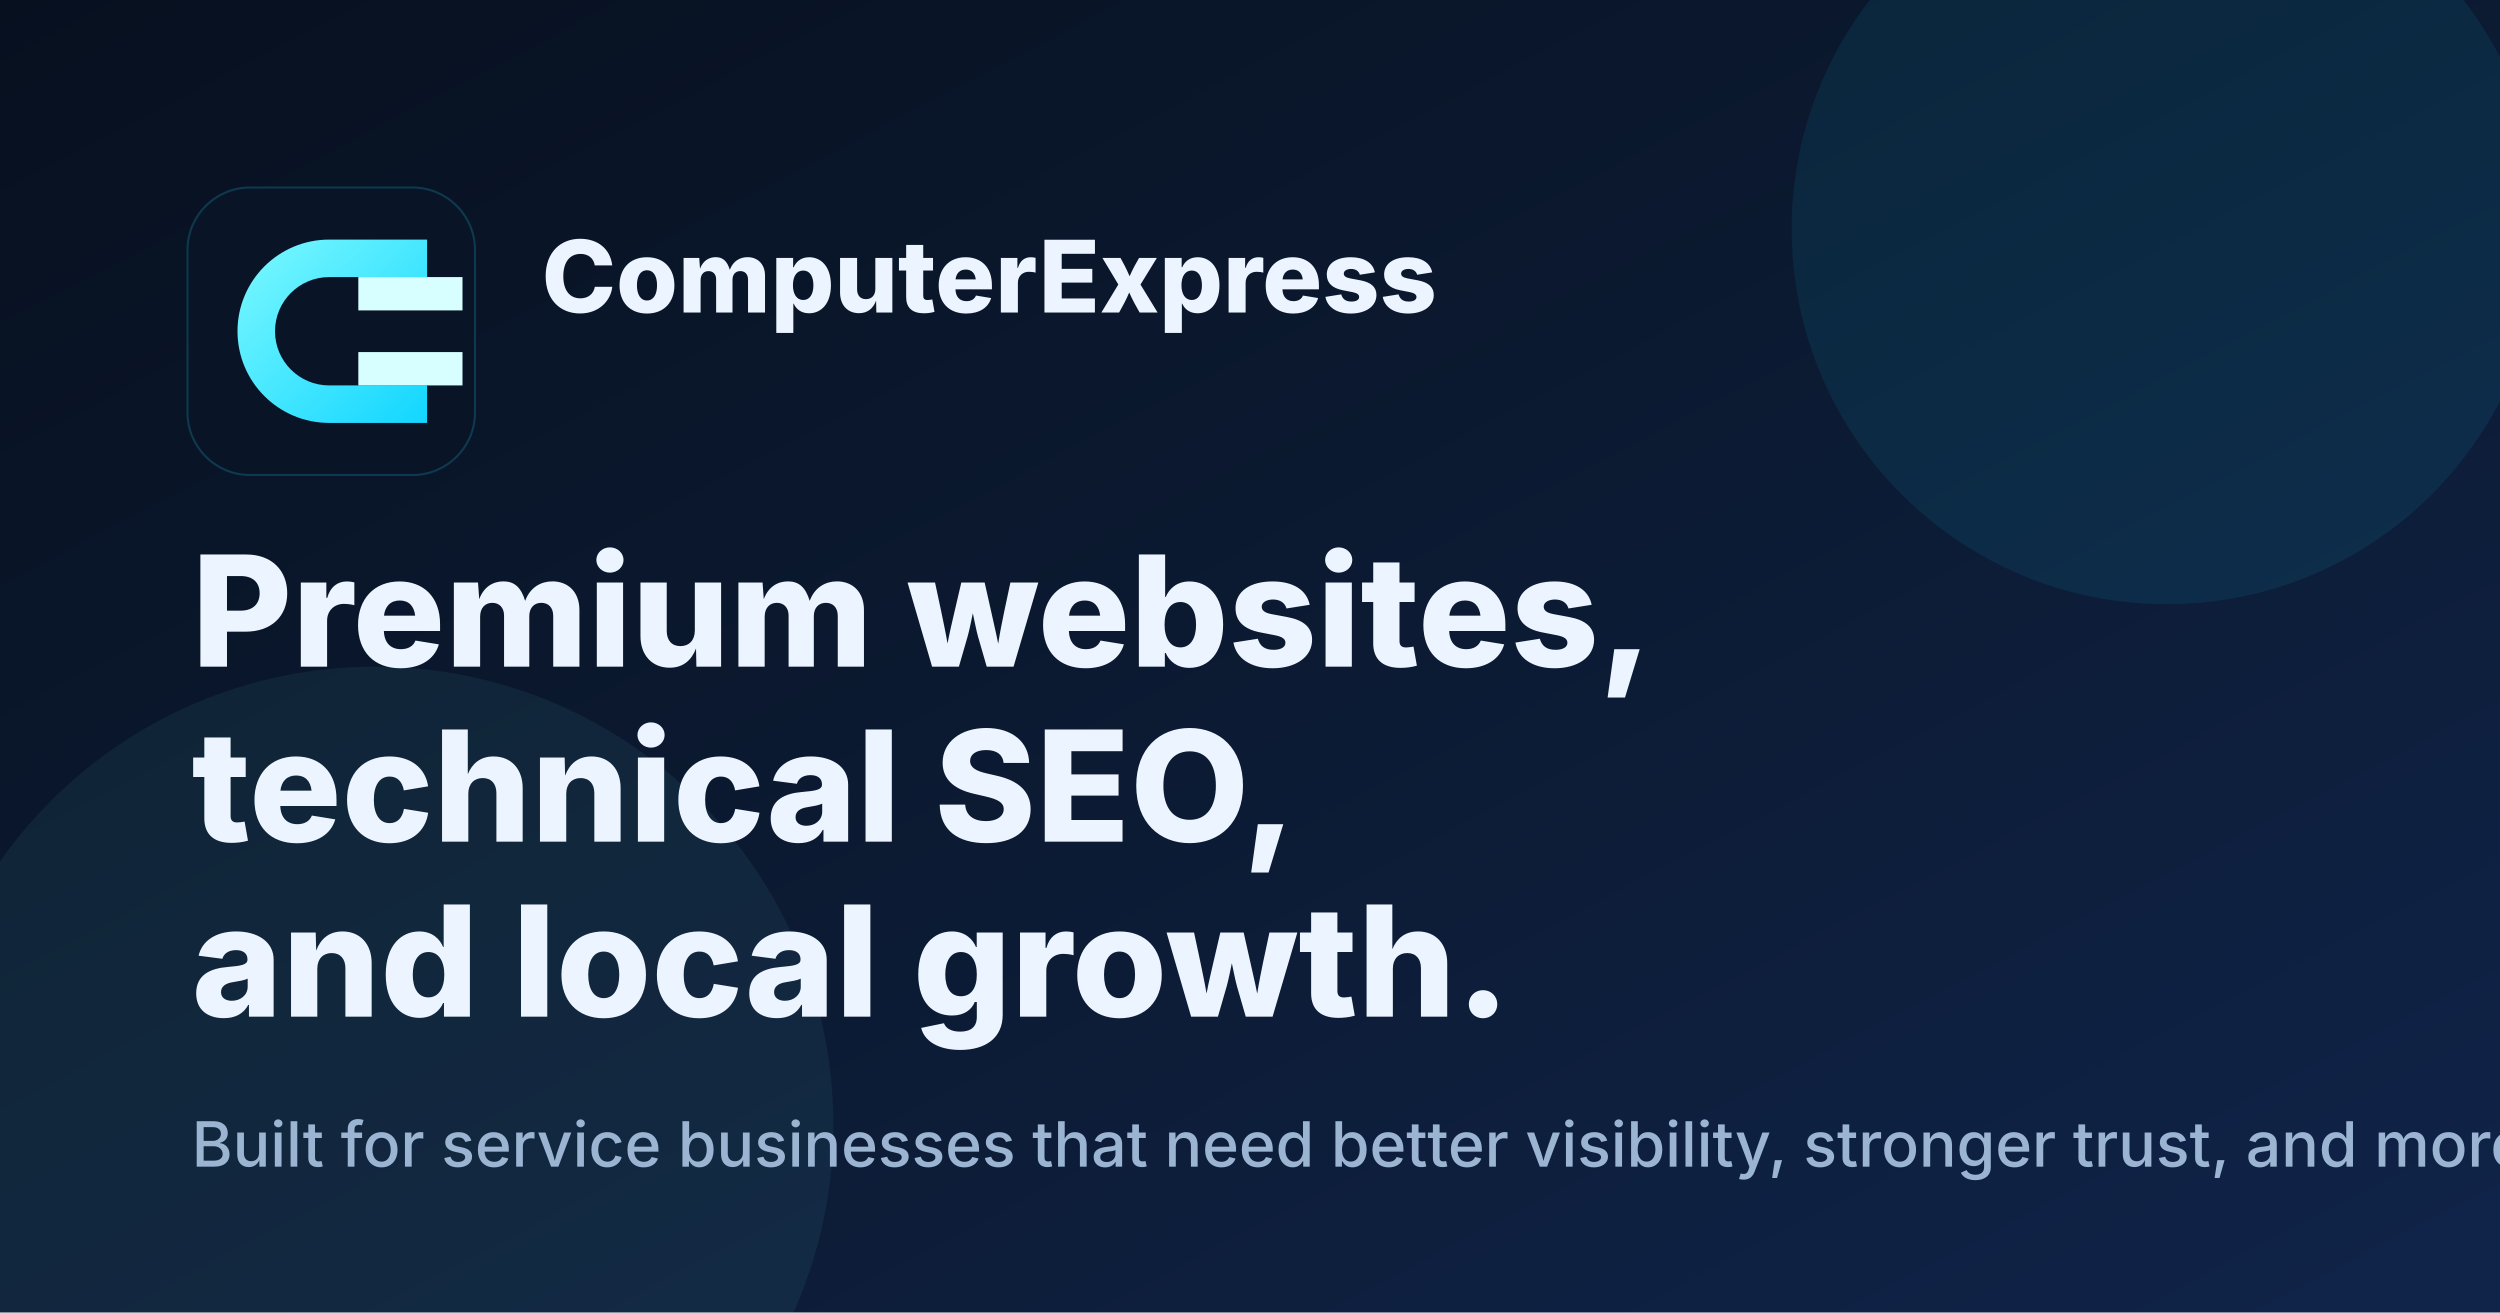
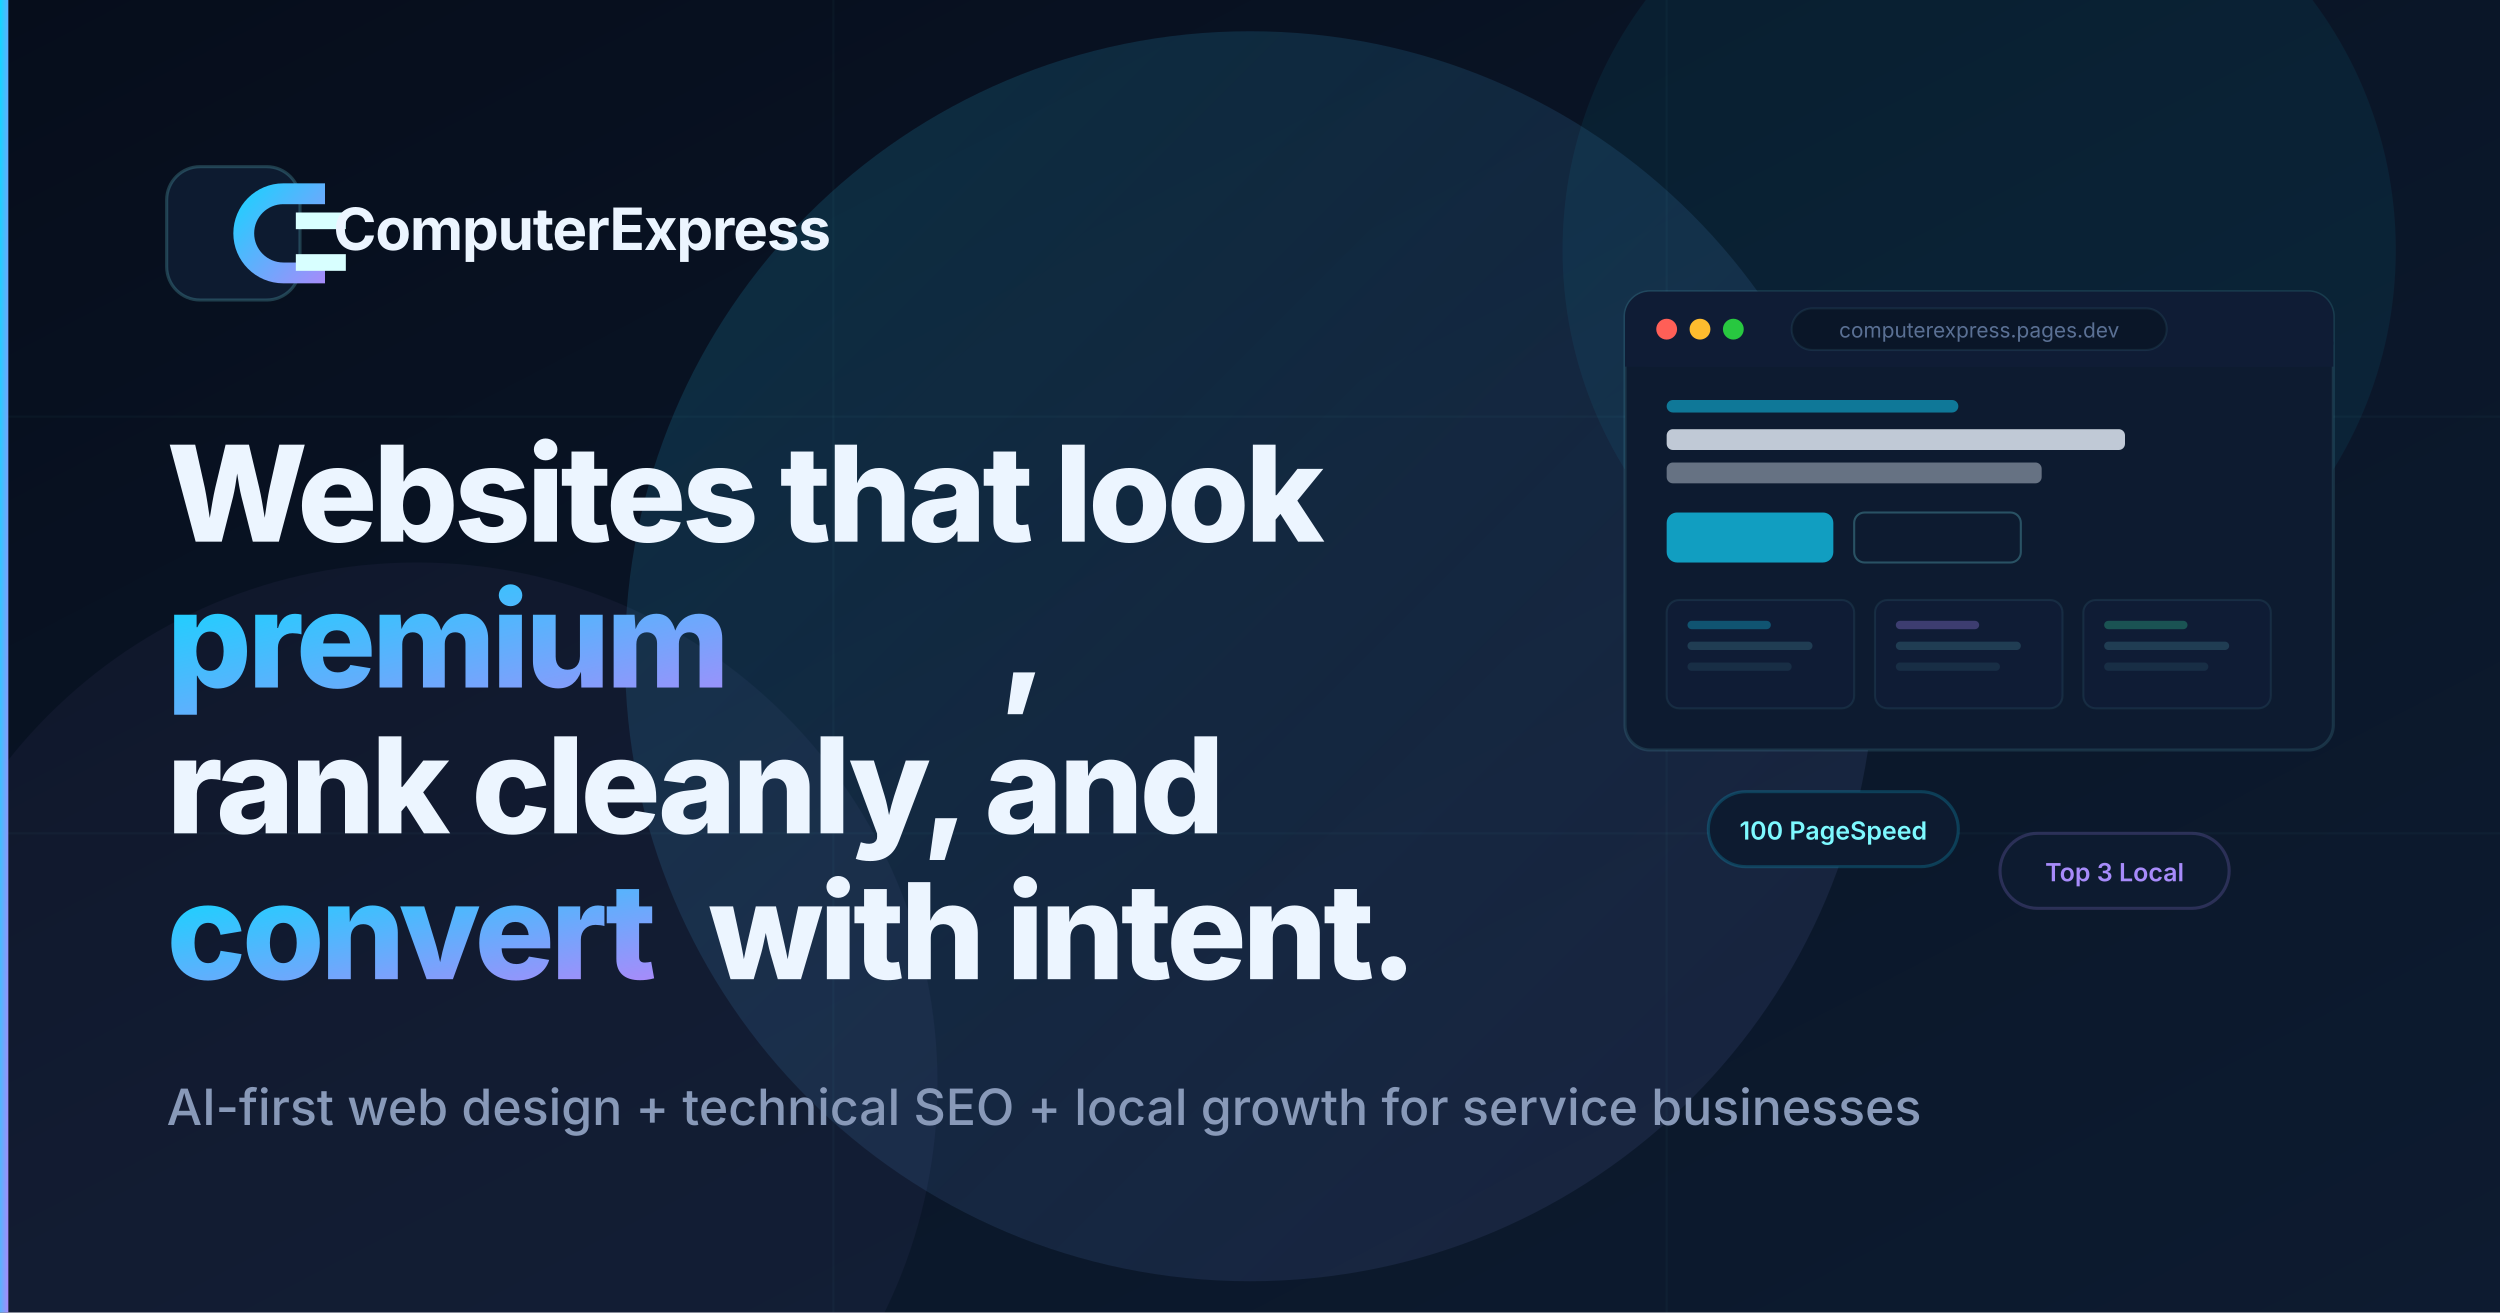
- <svg xmlns="http://www.w3.org/2000/svg" viewBox="0 0 1200 630" role="img" aria-labelledby="title desc">
+ <svg xmlns="http://www.w3.org/2000/svg" viewBox="0 0 1200 630" role="img" aria-labelledby="ogTitle ogDesc">
  <defs>
    <linearGradient id="bg" x1="0" y1="0" x2="1" y2="1">
-       <stop offset="0%" stop-color="#07101f" />
-       <stop offset="55%" stop-color="#0c1b34" />
-       <stop offset="100%" stop-color="#10244a" />
+       <stop offset="0%" stop-color="#060d1b" />
+       <stop offset="50%" stop-color="#0a1628" />
+       <stop offset="100%" stop-color="#0d1b30" />
    </linearGradient>
-     <linearGradient id="cyan" x1="0" y1="0" x2="1" y2="1">
-       <stop offset="0%" stop-color="#7df9ff" />
-       <stop offset="100%" stop-color="#12d6ff" />
+     <linearGradient id="accent" x1="0" y1="0" x2="1" y2="1">
+       <stop offset="0%" stop-color="#12d6ff" />
+       <stop offset="100%" stop-color="#a78bfa" />
+     </linearGradient>
+     <linearGradient id="glow" x1="0" y1="0" x2="1" y2="1">
+       <stop offset="0%" stop-color="#12d6ff" stop-opacity="0.15" />
+       <stop offset="100%" stop-color="#a78bfa" stop-opacity="0.08" />
    </linearGradient>
  </defs>
  <rect width="1200" height="630" fill="url(#bg)" />
-   <circle cx="1040" cy="110" r="180" fill="#12d6ff" opacity="0.08" />
-   <circle cx="180" cy="540" r="220" fill="#7df9ff" opacity="0.06" />
-   <rect x="90" y="90" width="138" height="138" rx="30" fill="#091427" stroke="#2ce4ff" stroke-opacity="0.18" />
-   <path d="M114 159c0-24.301 19.699-44 44-44h47v18h-47c-14.359 0-26 11.641-26 26s11.641 26 26 26h47v18h-47c-24.301 0-44-19.699-44-44Z" fill="url(#cyan)" />
-   <path d="M172 133h50v16h-50zM172 169h50v16h-50z" fill="#d8ffff" />
-   <text x="260" y="150" fill="#ecf5ff" font-family="Inter, Arial, sans-serif" font-size="48" font-weight="800">ComputerExpress</text>
-   <text x="92" y="320" fill="#ecf5ff" font-family="Inter, Arial, sans-serif" font-size="74" font-weight="800">Premium websites,</text>
-   <text x="92" y="404" fill="#ecf5ff" font-family="Inter, Arial, sans-serif" font-size="74" font-weight="800">technical SEO,</text>
-   <text x="92" y="488" fill="#ecf5ff" font-family="Inter, Arial, sans-serif" font-size="74" font-weight="800">and local growth.</text>
-   <text x="92" y="560" fill="#9ab4d2" font-family="Inter, Arial, sans-serif" font-size="30" font-weight="500">Built for service businesses that need better visibility, stronger trust, and more qualified leads.</text>
+   <circle cx="950" cy="120" r="200" fill="#12d6ff" opacity="0.06" />
+   <circle cx="200" cy="520" r="250" fill="#a78bfa" opacity="0.05" />
+   <circle cx="600" cy="315" r="300" fill="url(#glow)" />
+   <line x1="0" y1="200" x2="1200" y2="200" stroke="#7df9ff" stroke-opacity="0.03" />
+   <line x1="0" y1="400" x2="1200" y2="400" stroke="#7df9ff" stroke-opacity="0.03" />
+   <line x1="400" y1="0" x2="400" y2="630" stroke="#7df9ff" stroke-opacity="0.03" />
+   <line x1="800" y1="0" x2="800" y2="630" stroke="#7df9ff" stroke-opacity="0.03" />
+   <rect x="0" y="0" width="4" height="630" fill="url(#accent)" />
+   <rect x="80" y="80" width="64" height="64" rx="16" fill="#0d1b30" stroke="#7df9ff" stroke-opacity="0.2" stroke-width="1.5" />
+   <path d="M112 112c0-13.255 10.745-24 24-24h20v10h-20c-7.732 0-14 6.268-14 14s6.268 14 14 14h20v10h-20c-13.255 0-24-10.745-24-24z" fill="url(#accent)" />
+   <path d="M142 102h24v8h-24zM142 122h24v8h-24z" fill="#d8ffff" />
+   <text x="160" y="120" fill="#ecf5ff" font-family="Inter, Arial, sans-serif" font-size="28" font-weight="700" letter-spacing="-0.02em">ComputerExpress</text>
+   <text x="80" y="260" fill="#ecf5ff" font-family="Inter, Arial, sans-serif" font-size="64" font-weight="800" letter-spacing="-0.03em">Websites that look</text>
+   <text x="80" y="330" fill="url(#accent)" font-family="Inter, Arial, sans-serif" font-size="64" font-weight="800" letter-spacing="-0.03em">premium</text>
+   <text x="480" y="330" fill="#ecf5ff" font-family="Inter, Arial, sans-serif" font-size="64" font-weight="800" letter-spacing="-0.03em">,</text>
+   <text x="80" y="400" fill="#ecf5ff" font-family="Inter, Arial, sans-serif" font-size="64" font-weight="800" letter-spacing="-0.03em">rank cleanly, and</text>
+   <text x="80" y="470" fill="url(#accent)" font-family="Inter, Arial, sans-serif" font-size="64" font-weight="800" letter-spacing="-0.03em">convert</text>
+   <text x="340" y="470" fill="#ecf5ff" font-family="Inter, Arial, sans-serif" font-size="64" font-weight="800" letter-spacing="-0.03em">with intent.</text>
+   <text x="80" y="540" fill="#8899b8" font-family="Inter, Arial, sans-serif" font-size="24" font-weight="500">AI-first web design + technical SEO + local growth for service businesses</text>
+   <g transform="translate(780, 140)">
+     <rect width="340" height="220" rx="12" fill="#0d1b30" stroke="#7df9ff" stroke-opacity="0.12" stroke-width="1.5" />
+     <rect width="340" height="36" rx="12" fill="#0f1c35" />
+     <rect y="24" width="340" height="12" fill="#0f1c35" />
+     <circle cx="20" cy="18" r="5" fill="#ff5f57" />
+     <circle cx="36" cy="18" r="5" fill="#febc2e" />
+     <circle cx="52" cy="18" r="5" fill="#28c840" />
+     <rect x="80" y="8" width="180" height="20" rx="10" fill="#0a1628" stroke="#7df9ff" stroke-opacity="0.08" stroke-width="1" />
+     <text x="170" y="22" text-anchor="middle" fill="#5a7094" font-family="Inter, Arial, sans-serif" font-size="10">computerexpress.pages.dev</text>
+     <rect x="20" y="52" width="140" height="6" rx="3" fill="#12d6ff" opacity="0.5" />
+     <rect x="20" y="66" width="220" height="10" rx="3" fill="#ecf5ff" opacity="0.8" />
+     <rect x="20" y="82" width="180" height="10" rx="3" fill="#ecf5ff" opacity="0.4" />
+     <rect x="20" y="106" width="80" height="24" rx="5" fill="#12d6ff" opacity="0.7" />
+     <rect x="110" y="106" width="80" height="24" rx="5" stroke="#7df9ff" stroke-opacity="0.25" stroke-width="1" fill="none" />
+     <rect x="20" y="148" width="90" height="52" rx="6" fill="#0f1c35" stroke="#7df9ff" stroke-opacity="0.08" stroke-width="1" />
+     <rect x="120" y="148" width="90" height="52" rx="6" fill="#0f1c35" stroke="#7df9ff" stroke-opacity="0.08" stroke-width="1" />
+     <rect x="220" y="148" width="90" height="52" rx="6" fill="#0f1c35" stroke="#7df9ff" stroke-opacity="0.08" stroke-width="1" />
+     <rect x="30" y="158" width="40" height="4" rx="2" fill="#12d6ff" opacity="0.3" />
+     <rect x="30" y="168" width="60" height="4" rx="2" fill="#7df9ff" opacity="0.15" />
+     <rect x="30" y="178" width="50" height="4" rx="2" fill="#7df9ff" opacity="0.08" />
+     <rect x="130" y="158" width="40" height="4" rx="2" fill="#a78bfa" opacity="0.3" />
+     <rect x="130" y="168" width="60" height="4" rx="2" fill="#7df9ff" opacity="0.15" />
+     <rect x="130" y="178" width="50" height="4" rx="2" fill="#7df9ff" opacity="0.08" />
+     <rect x="230" y="158" width="40" height="4" rx="2" fill="#34d399" opacity="0.3" />
+     <rect x="230" y="168" width="60" height="4" rx="2" fill="#7df9ff" opacity="0.15" />
+     <rect x="230" y="178" width="50" height="4" rx="2" fill="#7df9ff" opacity="0.08" />
+   </g>
+   <g transform="translate(820, 380)">
+     <rect width="120" height="36" rx="18" fill="#0d1b30" stroke="#12d6ff" stroke-opacity="0.2" stroke-width="1.5" />
+     <text x="60" y="23" text-anchor="middle" fill="#7df9ff" font-family="Inter, Arial, sans-serif" font-size="12" font-weight="600">100 PageSpeed</text>
+   </g>
+   <g transform="translate(960, 400)">
+     <rect width="110" height="36" rx="18" fill="#0d1b30" stroke="#a78bfa" stroke-opacity="0.2" stroke-width="1.5" />
+     <text x="55" y="23" text-anchor="middle" fill="#a78bfa" font-family="Inter, Arial, sans-serif" font-size="12" font-weight="600">Top 3 Local</text>
+   </g>
</svg>
